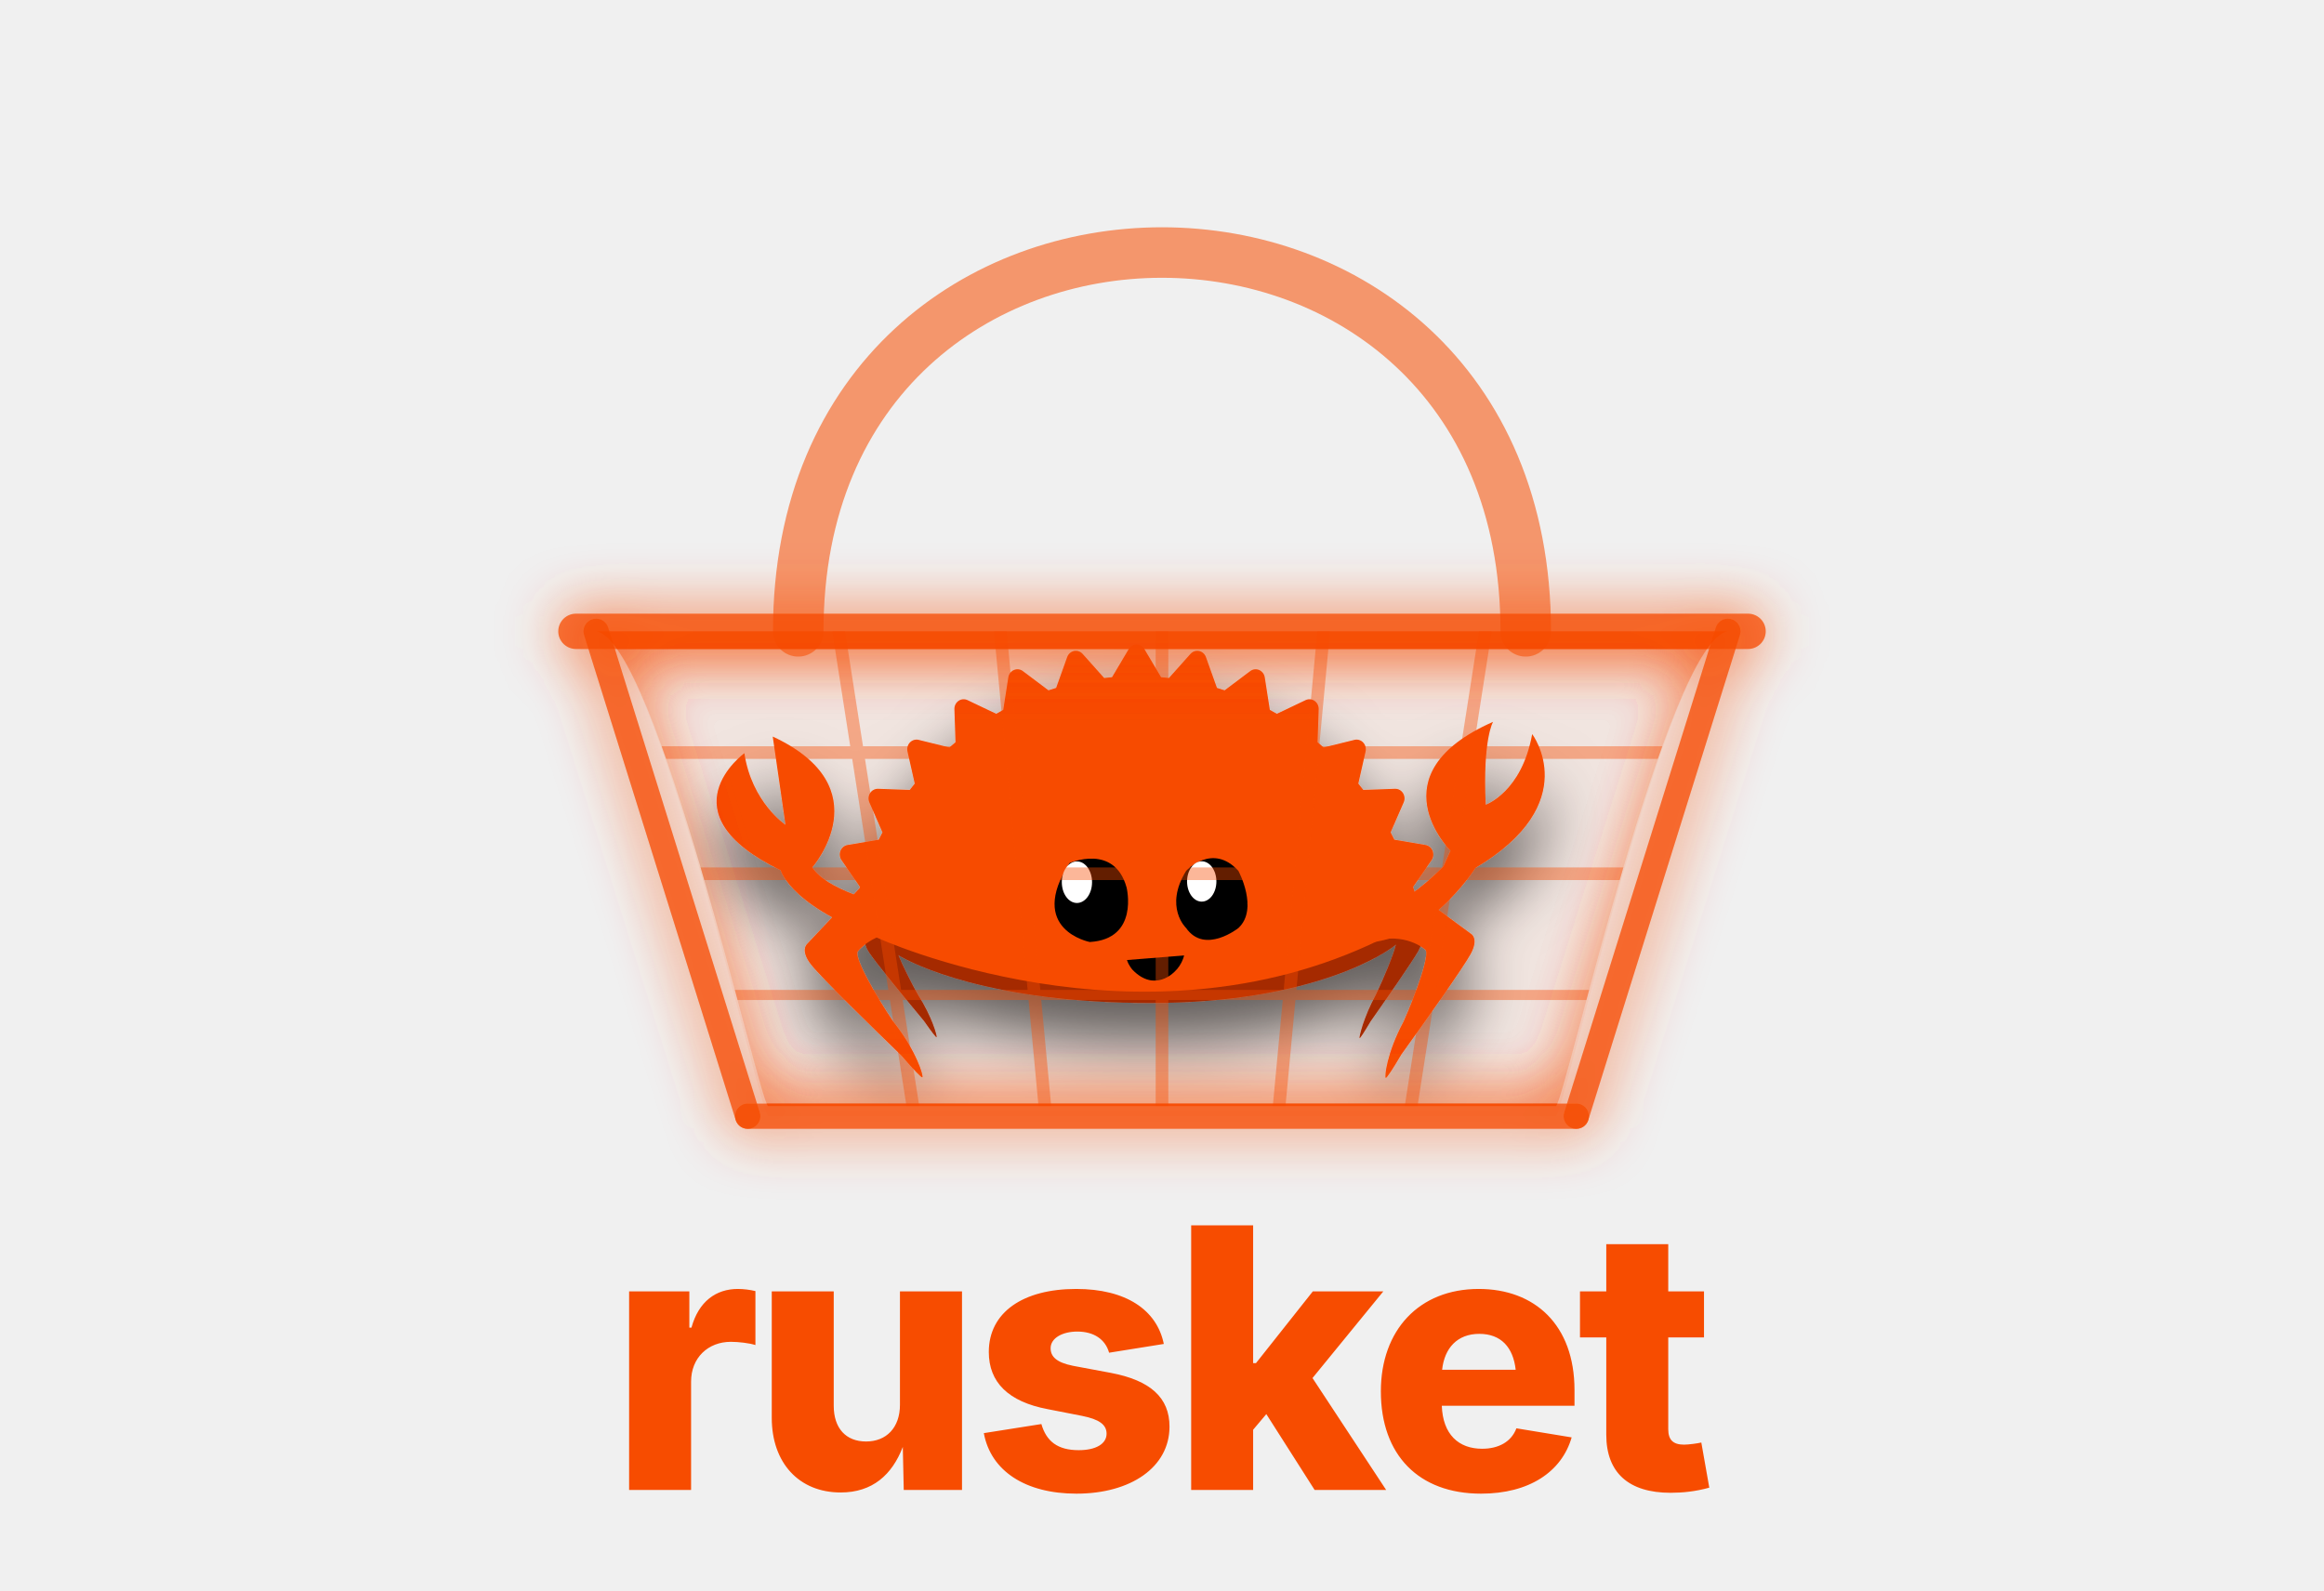
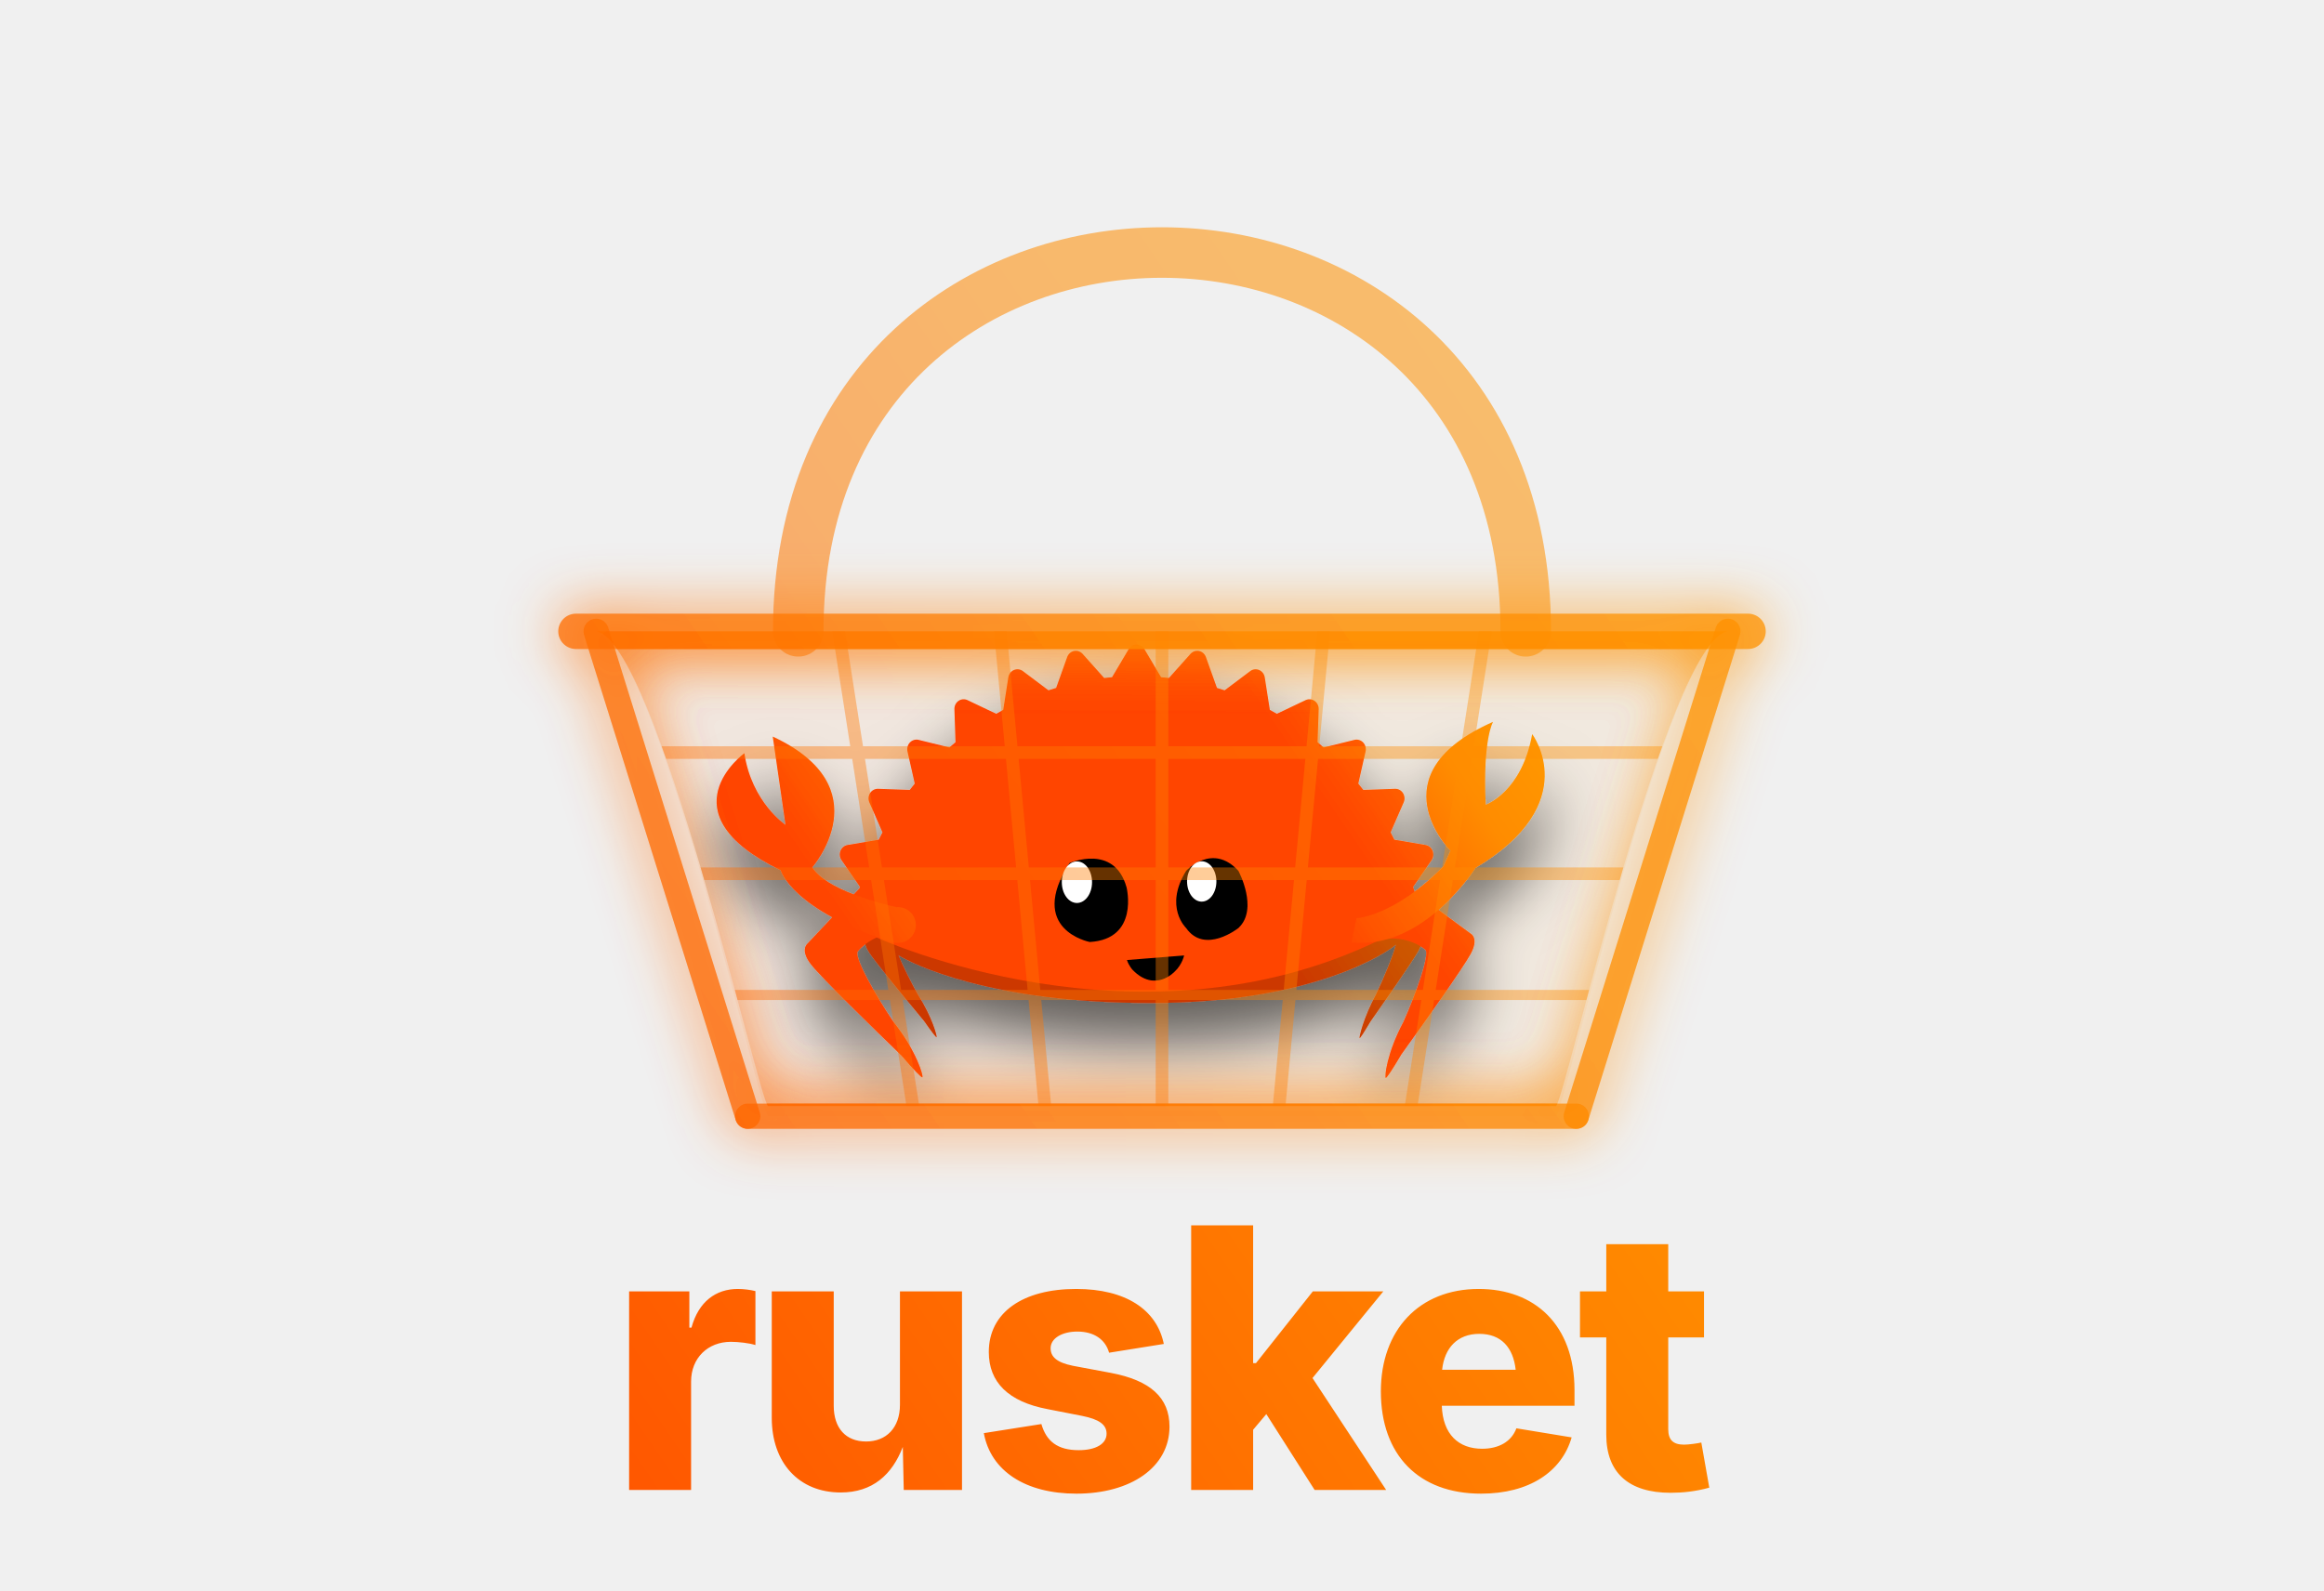
<svg xmlns="http://www.w3.org/2000/svg" viewBox="0 75 460 315" width="100%" height="100%">
  <defs>
+     <linearGradient id="warmGlow" gradientUnits="userSpaceOnUse" x1="0%" y1="100%" x2="100%" y2="0%">
+       <stop offset="0%" stop-color="#FF4500" />
+       <stop offset="50%" stop-color="#FF8C00" />
+       <stop offset="100%" stop-color="#FFA500" />
+     </linearGradient>
+     <linearGradient id="warmDark" gradientUnits="userSpaceOnUse" x1="0%" y1="100%" x2="100%" y2="0%">
+       <stop offset="0%" stop-color="#CC3700" />
+       <stop offset="50%" stop-color="#CC7000" />
+       <stop offset="100%" stop-color="#CC8400" />
+     </linearGradient>
    <filter id="glow" x="-20%" y="-20%" width="140%" height="140%">
      <feGaussianBlur stdDeviation="6" result="blur" />
      <feMerge>
        <feMergeNode in="blur" />
        <feMergeNode in="SourceGraphic" />
      </feMerge>
    </filter>
    <filter id="shadow" x="-50%" y="-50%" width="200%" height="200%">
      <feDropShadow dx="0" dy="8" stdDeviation="6" flood-color="#000000" flood-opacity="0.6" />
    </filter>
    <clipPath id="basketInsideClip">
      <path d="M 118,200 C 130,202 150,292 152,294 L 308,294 C 310,292 330,202 342,200 Z" />
    </clipPath>
  </defs>
  <style>
    .bg { fill: #1A1124; rx: 36px; }
    
    .title {
      font-family: 'Inter', system-ui, -apple-system, sans-serif;
      font-weight: 800;
      font-size: 72px;
-       fill: #F74C00;
+       fill: url(#warmGlow);
      letter-spacing: -2px;
    }

    /* Animations */
    
    /* Ferris bobbing inside basket */
    .ferris {
      animation: bobble 3s infinite ease-in-out;
      transform-origin: 230px 150px;
    }

    /* Basket glowing */
    .basket-glow {
      animation: pulseGlow 4s infinite alternate ease-in-out;
    }

    @keyframes bobble {
      0% { transform: translateY(0px) rotate(0deg); }
      50% { transform: translateY(-8px) rotate(1deg); }
      100% { transform: translateY(0px) rotate(0deg); }
    }

    @keyframes pulseGlow {
-       0% { stroke: #F74C00; }
-       100% { stroke: #F74C00; filter: drop-shadow(0 0 8px #F74C00); }
+       0% { stroke: url(#warmGlow); }
+       100% { stroke: url(#warmGlow); filter: drop-shadow(0 0 8px #FF7300); }
    }
  </style>
-   <path d="M 158 200 C 158 100, 302 100, 302 200" fill="none" stroke="#F74C00" opacity="0.55" stroke-width="10" stroke-linecap="round" />
-   <path d="M 118,200 C 130,202 150,294 152,296 L 308,296 C 310,294 330,202 342,200 Z" fill="#F74C00" fill-opacity="0.07" stroke="none" />
+   <path d="M 158 200 C 158 100, 302 100, 302 200" fill="none" stroke="url(#warmGlow)" opacity="0.55" stroke-width="10" stroke-linecap="round" />
+   <path d="M 118,200 C 130,202 150,294 152,296 L 308,296 C 310,294 330,202 342,200 Z" fill="url(#warmGlow)" fill-opacity="0.07" stroke="none" />
  <g clip-path="url(#basketInsideClip)">
    <g class="ferris" filter="url(#shadow)">
      <g transform="translate(140, 190) scale(0.14)">
        <g transform="matrix(1,0,0,1,1009.4,506.362)">
-           <path d="M0,-7.203L-12.072,-32.209C-12.009,-33.156 -11.961,-34.107 -11.961,-35.062C-11.961,-63.408 -41.439,-89.533 -91.03,-110.451L-91.03,-93.058C-95.866,-94.977 -100.901,-96.845 -106.147,-98.651L-106.147,-106.759C-177.021,-132.319 -282.53,-148.537 -400.388,-148.537C-503.361,-148.537 -596.917,-136.157 -666.179,-115.983L-666.179,-87.737L-666.181,-87.737L-666.181,-121.925C-737.141,-99.375 -781.135,-68.048 -781.135,-33.41C-781.135,-27.95 -780.034,-22.572 -777.918,-17.297L-785.146,-4.43C-785.146,-4.43 -790.938,3.082 -780.74,18.932C-771.746,32.909 -726.692,87.617 -702.913,116.267C-692.699,130.954 -685.772,140.001 -685.167,139.126C-684.212,137.74 -691.518,110.165 -711.802,78.703C-721.268,61.808 -732.57,39.42 -739.356,22.884C-720.414,34.874 -609.126,90.913 -382.124,90.685C-150.13,90.453 -47.009,17.834 -35.691,7.948C-39.646,23.837 -53.159,55.981 -63.936,78.586C-81.642,110.917 -88.056,139.064 -87.232,140.456C-86.708,141.334 -80.667,132.015 -71.756,116.913C-51.025,87.37 -11.739,30.974 -3.889,16.608C5.007,0.323 0,-7.203 0,-7.203" style="fill:rgb(165,43,0);fill-rule:nonzero;" />
+           <path d="M0,-7.203L-12.072,-32.209C-12.009,-33.156 -11.961,-34.107 -11.961,-35.062C-11.961,-63.408 -41.439,-89.533 -91.03,-110.451L-91.03,-93.058C-95.866,-94.977 -100.901,-96.845 -106.147,-98.651L-106.147,-106.759C-177.021,-132.319 -282.53,-148.537 -400.388,-148.537C-503.361,-148.537 -596.917,-136.157 -666.179,-115.983L-666.179,-87.737L-666.181,-87.737L-666.181,-121.925C-737.141,-99.375 -781.135,-68.048 -781.135,-33.41C-781.135,-27.95 -780.034,-22.572 -777.918,-17.297L-785.146,-4.43C-785.146,-4.43 -790.938,3.082 -780.74,18.932C-771.746,32.909 -726.692,87.617 -702.913,116.267C-692.699,130.954 -685.772,140.001 -685.167,139.126C-684.212,137.74 -691.518,110.165 -711.802,78.703C-721.268,61.808 -732.57,39.42 -739.356,22.884C-720.414,34.874 -609.126,90.913 -382.124,90.685C-150.13,90.453 -47.009,17.834 -35.691,7.948C-39.646,23.837 -53.159,55.981 -63.936,78.586C-81.642,110.917 -88.056,139.064 -87.232,140.456C-86.708,141.334 -80.667,132.015 -71.756,116.913C-51.025,87.37 -11.739,30.974 -3.889,16.608C5.007,0.323 0,-7.203 0,-7.203" style="fill:url(#warmDark);fill-rule:nonzero;" />
        </g>
        <g transform="matrix(1,0,0,1,1079.49,294.885)">
-           <path d="M0,204.135L-79.343,145.689C-80.088,143.089 -80.833,140.488 -81.603,137.908L-55.541,100.154C-52.881,96.314 -52.345,91.322 -54.072,86.943C-55.803,82.585 -59.587,79.461 -64.062,78.696L-108.128,71.217C-109.837,67.732 -111.626,64.301 -113.422,60.898L-94.907,18.51C-93.004,14.193 -93.402,9.175 -95.929,5.256C-98.446,1.319 -102.715,-0.981 -107.267,-0.802L-151.991,0.823C-154.306,-2.193 -156.658,-5.18 -159.058,-8.114L-148.78,-53.546C-147.738,-58.158 -149.054,-62.989 -152.267,-66.34C-155.462,-69.679 -160.105,-71.062 -164.52,-69.979L-208.082,-59.27C-210.902,-61.763 -213.77,-64.223 -216.67,-66.635L-215.103,-113.276C-214.935,-117.997 -217.136,-122.484 -220.915,-125.105C-224.692,-127.741 -229.485,-128.137 -233.616,-126.179L-274.254,-106.858C-277.527,-108.736 -280.819,-110.595 -284.146,-112.395L-291.327,-158.356C-292.056,-163.012 -295.051,-166.968 -299.246,-168.774C-303.431,-170.591 -308.222,-170.002 -311.894,-167.238L-348.126,-140.053C-351.695,-141.238 -355.279,-142.373 -358.905,-143.46L-374.522,-187.045C-376.11,-191.488 -379.772,-194.751 -384.238,-195.669C-388.688,-196.578 -393.266,-195.037 -396.352,-191.589L-426.851,-157.47C-430.536,-157.893 -434.228,-158.28 -437.927,-158.601L-461.476,-198.277C-463.86,-202.295 -468.073,-204.741 -472.615,-204.741C-477.144,-204.741 -481.365,-202.295 -483.733,-198.277L-507.288,-158.601C-510.989,-158.28 -514.696,-157.893 -518.376,-157.47L-548.875,-191.589C-551.965,-195.037 -556.559,-196.578 -560.997,-195.669C-565.457,-194.739 -569.125,-191.488 -570.704,-187.045L-586.333,-143.46C-589.954,-142.373 -593.538,-141.23 -597.113,-140.053L-633.333,-167.238C-637.016,-170.012 -641.811,-170.599 -646.001,-168.774C-650.182,-166.968 -653.189,-163.012 -653.914,-158.356L-661.1,-112.395C-664.422,-110.595 -667.714,-108.746 -670.995,-106.858L-711.629,-126.179C-715.756,-128.145 -720.574,-127.741 -724.333,-125.105C-728.106,-122.484 -730.313,-117.997 -730.143,-113.276L-728.581,-66.635C-731.475,-64.223 -734.337,-61.763 -737.172,-59.27L-780.726,-69.979C-785.149,-71.053 -789.788,-69.679 -792.991,-66.34C-796.212,-62.989 -797.517,-58.158 -796.482,-53.546L-786.225,-8.114C-788.603,-5.169 -790.958,-2.193 -793.267,0.823L-837.991,-0.802C-842.504,-0.937 -846.812,1.319 -849.334,5.256C-851.861,9.175 -852.244,14.193 -850.363,18.51L-831.835,60.898C-833.634,64.301 -835.421,67.732 -837.144,71.217L-881.207,78.696C-885.686,79.45 -889.459,82.572 -891.201,86.943C-892.929,91.322 -892.368,96.314 -889.727,100.154L-863.661,137.908C-863.862,138.575 -864.048,139.247 -864.248,139.916L-937.944,218.201C-937.944,218.201 -949.24,227.052 -932.797,247.855C-918.297,266.206 -843.846,338.951 -804.526,377.06C-787.92,396.408 -776.542,408.389 -775.354,407.353C-773.478,405.708 -783.326,370.506 -816.036,329.204C-841.252,292.148 -873.977,235.155 -866.303,228.586C-866.303,228.586 -857.574,217.505 -840.061,209.529C-839.42,210.041 -840.723,209.022 -840.061,209.529C-840.061,209.529 -470.466,380.02 -127.632,212.413C-88.468,205.388 -64.759,226.368 -64.759,226.368C-56.583,231.108 -77.755,289.712 -95.166,328.505C-118.845,372.555 -122.317,406.927 -120.31,408.119C-119.042,408.876 -110.427,395.766 -98.138,374.902C-67.814,332.649 -10.492,252.1 0,232.534C11.895,210.352 0,204.135 0,204.135" style="fill:rgb(247,76,0);fill-rule:nonzero;" />
+           <path d="M0,204.135L-79.343,145.689C-80.088,143.089 -80.833,140.488 -81.603,137.908L-55.541,100.154C-52.881,96.314 -52.345,91.322 -54.072,86.943C-55.803,82.585 -59.587,79.461 -64.062,78.696L-108.128,71.217C-109.837,67.732 -111.626,64.301 -113.422,60.898L-94.907,18.51C-93.004,14.193 -93.402,9.175 -95.929,5.256C-98.446,1.319 -102.715,-0.981 -107.267,-0.802L-151.991,0.823C-154.306,-2.193 -156.658,-5.18 -159.058,-8.114L-148.78,-53.546C-147.738,-58.158 -149.054,-62.989 -152.267,-66.34C-155.462,-69.679 -160.105,-71.062 -164.52,-69.979L-208.082,-59.27C-210.902,-61.763 -213.77,-64.223 -216.67,-66.635L-215.103,-113.276C-214.935,-117.997 -217.136,-122.484 -220.915,-125.105C-224.692,-127.741 -229.485,-128.137 -233.616,-126.179L-274.254,-106.858C-277.527,-108.736 -280.819,-110.595 -284.146,-112.395L-291.327,-158.356C-292.056,-163.012 -295.051,-166.968 -299.246,-168.774C-303.431,-170.591 -308.222,-170.002 -311.894,-167.238L-348.126,-140.053C-351.695,-141.238 -355.279,-142.373 -358.905,-143.46L-374.522,-187.045C-376.11,-191.488 -379.772,-194.751 -384.238,-195.669C-388.688,-196.578 -393.266,-195.037 -396.352,-191.589L-426.851,-157.47C-430.536,-157.893 -434.228,-158.28 -437.927,-158.601L-461.476,-198.277C-463.86,-202.295 -468.073,-204.741 -472.615,-204.741C-477.144,-204.741 -481.365,-202.295 -483.733,-198.277L-507.288,-158.601C-510.989,-158.28 -514.696,-157.893 -518.376,-157.47L-548.875,-191.589C-551.965,-195.037 -556.559,-196.578 -560.997,-195.669C-565.457,-194.739 -569.125,-191.488 -570.704,-187.045L-586.333,-143.46C-589.954,-142.373 -593.538,-141.23 -597.113,-140.053L-633.333,-167.238C-637.016,-170.012 -641.811,-170.599 -646.001,-168.774C-650.182,-166.968 -653.189,-163.012 -653.914,-158.356L-661.1,-112.395C-664.422,-110.595 -667.714,-108.746 -670.995,-106.858L-711.629,-126.179C-715.756,-128.145 -720.574,-127.741 -724.333,-125.105C-728.106,-122.484 -730.313,-117.997 -730.143,-113.276L-728.581,-66.635C-731.475,-64.223 -734.337,-61.763 -737.172,-59.27L-780.726,-69.979C-785.149,-71.053 -789.788,-69.679 -792.991,-66.34C-796.212,-62.989 -797.517,-58.158 -796.482,-53.546L-786.225,-8.114C-788.603,-5.169 -790.958,-2.193 -793.267,0.823L-837.991,-0.802C-842.504,-0.937 -846.812,1.319 -849.334,5.256C-851.861,9.175 -852.244,14.193 -850.363,18.51L-831.835,60.898C-833.634,64.301 -835.421,67.732 -837.144,71.217L-881.207,78.696C-885.686,79.45 -889.459,82.572 -891.201,86.943C-892.929,91.322 -892.368,96.314 -889.727,100.154L-863.661,137.908C-863.862,138.575 -864.048,139.247 -864.248,139.916L-937.944,218.201C-937.944,218.201 -949.24,227.052 -932.797,247.855C-918.297,266.206 -843.846,338.951 -804.526,377.06C-787.92,396.408 -776.542,408.389 -775.354,407.353C-773.478,405.708 -783.326,370.506 -816.036,329.204C-841.252,292.148 -873.977,235.155 -866.303,228.586C-866.303,228.586 -857.574,217.505 -840.061,209.529C-839.42,210.041 -840.723,209.022 -840.061,209.529C-840.061,209.529 -470.466,380.02 -127.632,212.413C-88.468,205.388 -64.759,226.368 -64.759,226.368C-56.583,231.108 -77.755,289.712 -95.166,328.505C-118.845,372.555 -122.317,406.927 -120.31,408.119C-119.042,408.876 -110.427,395.766 -98.138,374.902C-67.814,332.649 -10.492,252.1 0,232.534C11.895,210.352 0,204.135 0,204.135" style="fill:url(#warmGlow);fill-rule:nonzero;" />
        </g>
        <g transform="matrix(1,0,0,1,917.896,244.679)">
-           <path d="M0,232.466C0,232.466 53.179,230 123.032,159.004L132.93,137.025C132.93,137.025 24.513,29.177 193.048,-45.266C193.048,-45.266 178.293,-21.154 182.622,72.006C182.622,72.006 233.437,54.357 248.336,-27.934C248.336,-27.934 322.456,69.79 167.834,161.443C167.834,161.443 95.294,277.732 -6.971,266.593L0,232.466Z" style="fill:rgb(247,76,0);fill-rule:nonzero;" />
+           <path d="M0,232.466C0,232.466 53.179,230 123.032,159.004L132.93,137.025C132.93,137.025 24.513,29.177 193.048,-45.266C193.048,-45.266 178.293,-21.154 182.622,72.006C182.622,72.006 233.437,54.357 248.336,-27.934C248.336,-27.934 322.456,69.79 167.834,161.443C167.834,161.443 95.294,277.732 -6.971,266.593L0,232.466Z" style="fill:url(#warmGlow);fill-rule:nonzero;" />
        </g>
        <g transform="matrix(1,0,0,1,676.997,488.361)">
          <path d="M0,-78.192C0,-78.192 36.935,-118.635 73.871,-78.192C73.871,-78.192 102.893,-24.265 73.871,2.695C73.871,2.695 26.384,40.443 0,2.695C0,2.695 -31.658,-26.964 0,-78.192" style="fill-rule:nonzero;" />
        </g>
        <g transform="matrix(1,0,0,1,719.761,425.169)">
          <path d="M0,0.004C0,15.75 -9.282,28.518 -20.732,28.518C-32.18,28.518 -41.462,15.75 -41.462,0.004C-41.462,-15.746 -32.18,-28.514 -20.732,-28.514C-9.282,-28.514 0,-15.746 0,0.004" style="fill:white;fill-rule:nonzero;" />
        </g>
        <g transform="matrix(1,0,0,1,512.148,482.736)">
          <path d="M0,-83.609C0,-83.609 63.355,-111.661 80.648,-49.047C80.648,-49.047 98.762,23.933 28.618,28.052C28.618,28.052 -60.826,10.824 0,-83.609" style="fill-rule:nonzero;" />
        </g>
        <g transform="matrix(1,0,0,1,543.968,426.204)">
          <path d="M0,0.002C0,16.241 -9.572,29.411 -21.381,29.411C-33.185,29.411 -42.76,16.241 -42.76,0.002C-42.76,-16.242 -33.185,-29.409 -21.381,-29.409C-9.572,-29.409 0,-16.242 0,0.002" style="fill:white;fill-rule:nonzero;" />
        </g>
        <g transform="matrix(1,0,0,1,593.317,576.574)">
          <path d="M0,-40.271L80.796,-46.755C80.796,-46.755 78.058,-33.749 67.517,-23.986C67.517,-23.986 39.727,6.484 7.844,-26.519C7.844,-26.519 2.627,-32.148 0,-40.271" style="fill-rule:nonzero;" />
        </g>
        <g transform="matrix(1,0,0,1,269.796,270.778)">
-           <path d="M0,190.741C-0.667,190.741 -1.321,190.79 -1.973,190.842C-28.207,184.871 -101.946,165.657 -121.437,134.479C-121.437,134.479 -22.21,21.607 -177.297,-50.54L-159.24,74.338C-159.24,74.338 -207.049,42.389 -217.366,-27.008C-217.366,-27.008 -333.789,57.486 -165.982,138.466C-165.982,138.466 -150.762,195.653 -4.633,241.281L-4.526,240.846C-3.055,241.118 -1.549,241.281 0,241.281C13.808,241.281 25.003,229.969 25.003,216.01C25.003,202.054 13.808,190.741 0,190.741" style="fill:rgb(247,76,0);fill-rule:nonzero;" />
+           <path d="M0,190.741C-0.667,190.741 -1.321,190.79 -1.973,190.842C-28.207,184.871 -101.946,165.657 -121.437,134.479C-121.437,134.479 -22.21,21.607 -177.297,-50.54L-159.24,74.338C-159.24,74.338 -207.049,42.389 -217.366,-27.008C-217.366,-27.008 -333.789,57.486 -165.982,138.466C-165.982,138.466 -150.762,195.653 -4.633,241.281L-4.526,240.846C-3.055,241.118 -1.549,241.281 0,241.281C13.808,241.281 25.003,229.969 25.003,216.01C25.003,202.054 13.808,190.741 0,190.741" style="fill:url(#warmGlow);fill-rule:nonzero;" />
        </g>
      </g>
    </g>
  </g>
  <g clip-path="url(#basketInsideClip)">
    <g filter="url(#glow)">
-       <line x1="114" y1="200" x2="346" y2="200" stroke="#F74C00" stroke-width="7" stroke-linecap="round" opacity="0.75" />
-       <line x1="148" y1="296" x2="312" y2="296" stroke="#F74C00" stroke-width="5" stroke-linecap="round" opacity="0.75" />
-       <line x1="118" y1="200" x2="148" y2="296" stroke="#F74C00" stroke-width="5" stroke-linecap="round" opacity="0.75" />
-       <line x1="342" y1="200" x2="312" y2="296" stroke="#F74C00" stroke-width="5" stroke-linecap="round" opacity="0.75" />
+       <line x1="114" y1="200" x2="346" y2="200" stroke="url(#warmGlow)" stroke-width="7" stroke-linecap="round" opacity="0.75" />
+       <line x1="148" y1="296" x2="312" y2="296" stroke="url(#warmGlow)" stroke-width="5" stroke-linecap="round" opacity="0.75" />
+       <line x1="118" y1="200" x2="148" y2="296" stroke="url(#warmGlow)" stroke-width="5" stroke-linecap="round" opacity="0.75" />
+       <line x1="342" y1="200" x2="312" y2="296" stroke="url(#warmGlow)" stroke-width="5" stroke-linecap="round" opacity="0.75" />
    </g>
-     <g stroke="#F74C00" stroke-linecap="round" opacity="0.4">
+     <g stroke="url(#warmGlow)" stroke-linecap="round" opacity="0.4">
      <line x1="120" y1="224" x2="340" y2="224" stroke-width="2.5" />
      <line x1="124" y1="248" x2="336" y2="248" stroke-width="2.5" />
      <line x1="130" y1="272" x2="330" y2="272" stroke-width="2" />
      <line x1="166" y1="200" x2="181" y2="296" stroke-width="2.5" />
      <line x1="198" y1="200" x2="207" y2="296" stroke-width="2.5" />
      <line x1="230" y1="200" x2="230" y2="296" stroke-width="2.5" />
      <line x1="262" y1="200" x2="253" y2="296" stroke-width="2.5" />
      <line x1="294" y1="200" x2="279" y2="296" stroke-width="2.5" />
    </g>
  </g>
  <g filter="url(#glow)">
-     <line x1="114" y1="200" x2="346" y2="200" stroke="#F74C00" stroke-width="7" stroke-linecap="round" opacity="0.75" />
-     <line x1="148" y1="296" x2="312" y2="296" stroke="#F74C00" stroke-width="5" stroke-linecap="round" opacity="0.75" />
-     <line x1="118" y1="200" x2="148" y2="296" stroke="#F74C00" stroke-width="5" stroke-linecap="round" opacity="0.75" />
-     <line x1="342" y1="200" x2="312" y2="296" stroke="#F74C00" stroke-width="5" stroke-linecap="round" opacity="0.75" />
+     <line x1="114" y1="200" x2="346" y2="200" stroke="url(#warmGlow)" stroke-width="7" stroke-linecap="round" opacity="0.75" />
+     <line x1="148" y1="296" x2="312" y2="296" stroke="url(#warmGlow)" stroke-width="5" stroke-linecap="round" opacity="0.75" />
+     <line x1="118" y1="200" x2="148" y2="296" stroke="url(#warmGlow)" stroke-width="5" stroke-linecap="round" opacity="0.75" />
+     <line x1="342" y1="200" x2="312" y2="296" stroke="url(#warmGlow)" stroke-width="5" stroke-linecap="round" opacity="0.75" />
  </g>
  <text x="230" y="370" text-anchor="middle" class="title">rusket</text>
</svg>
